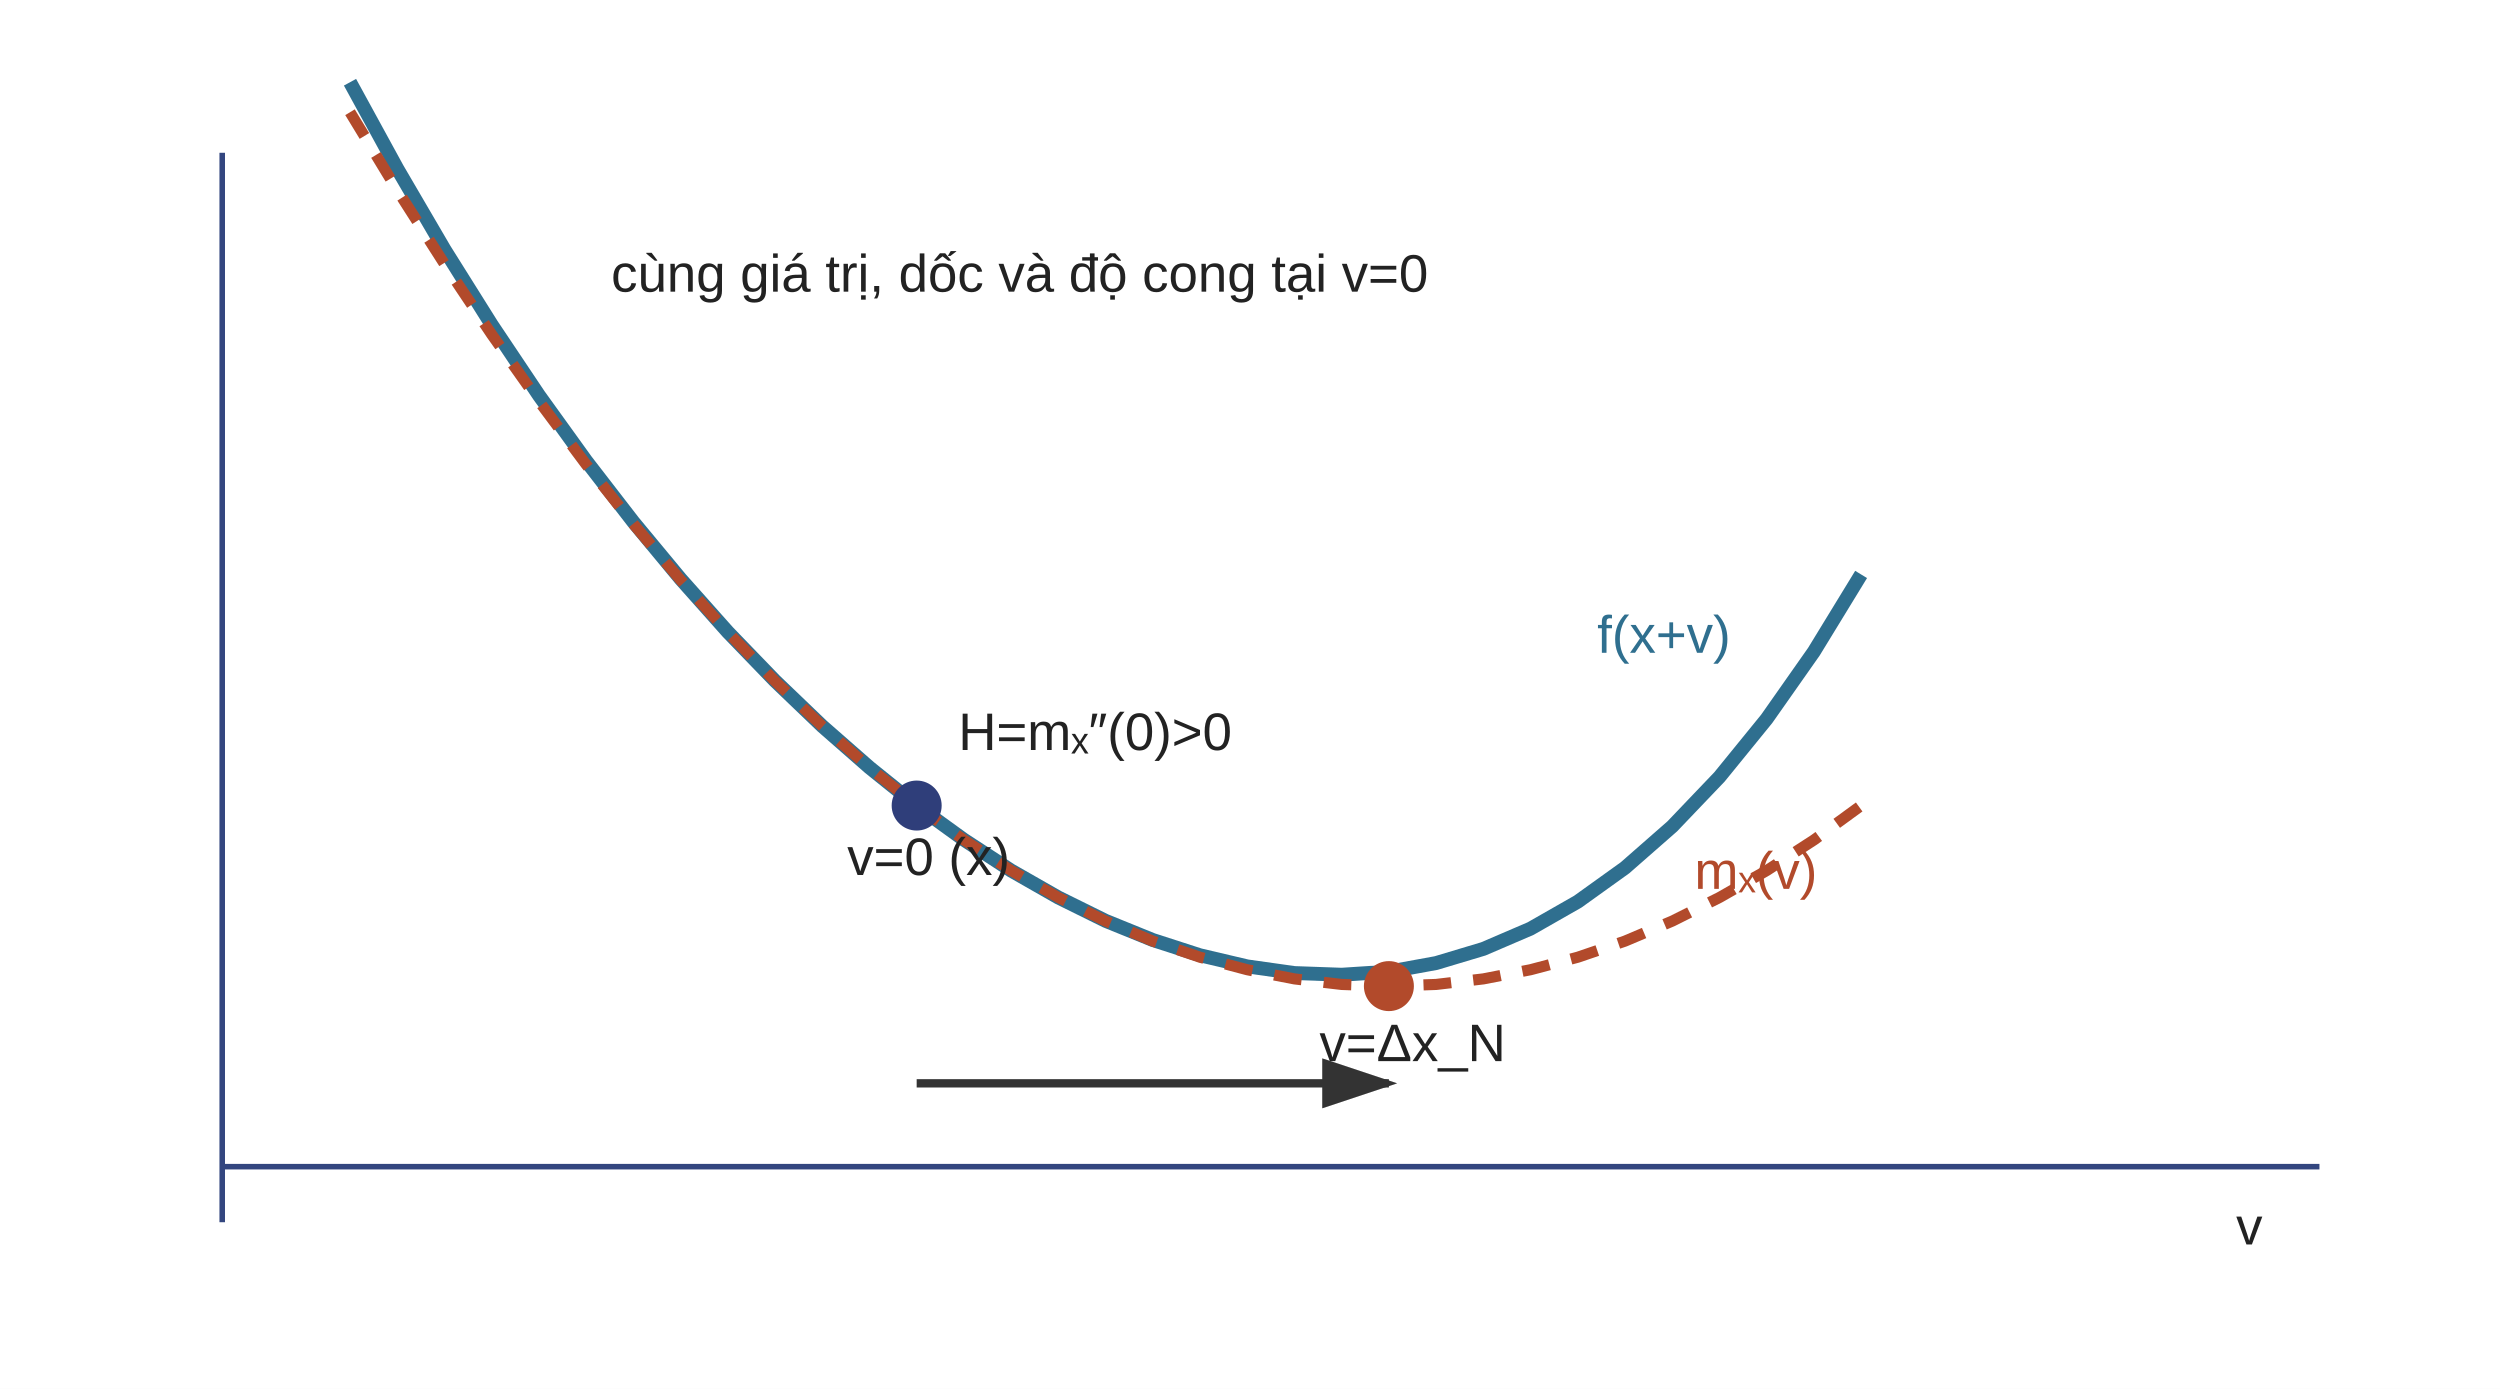
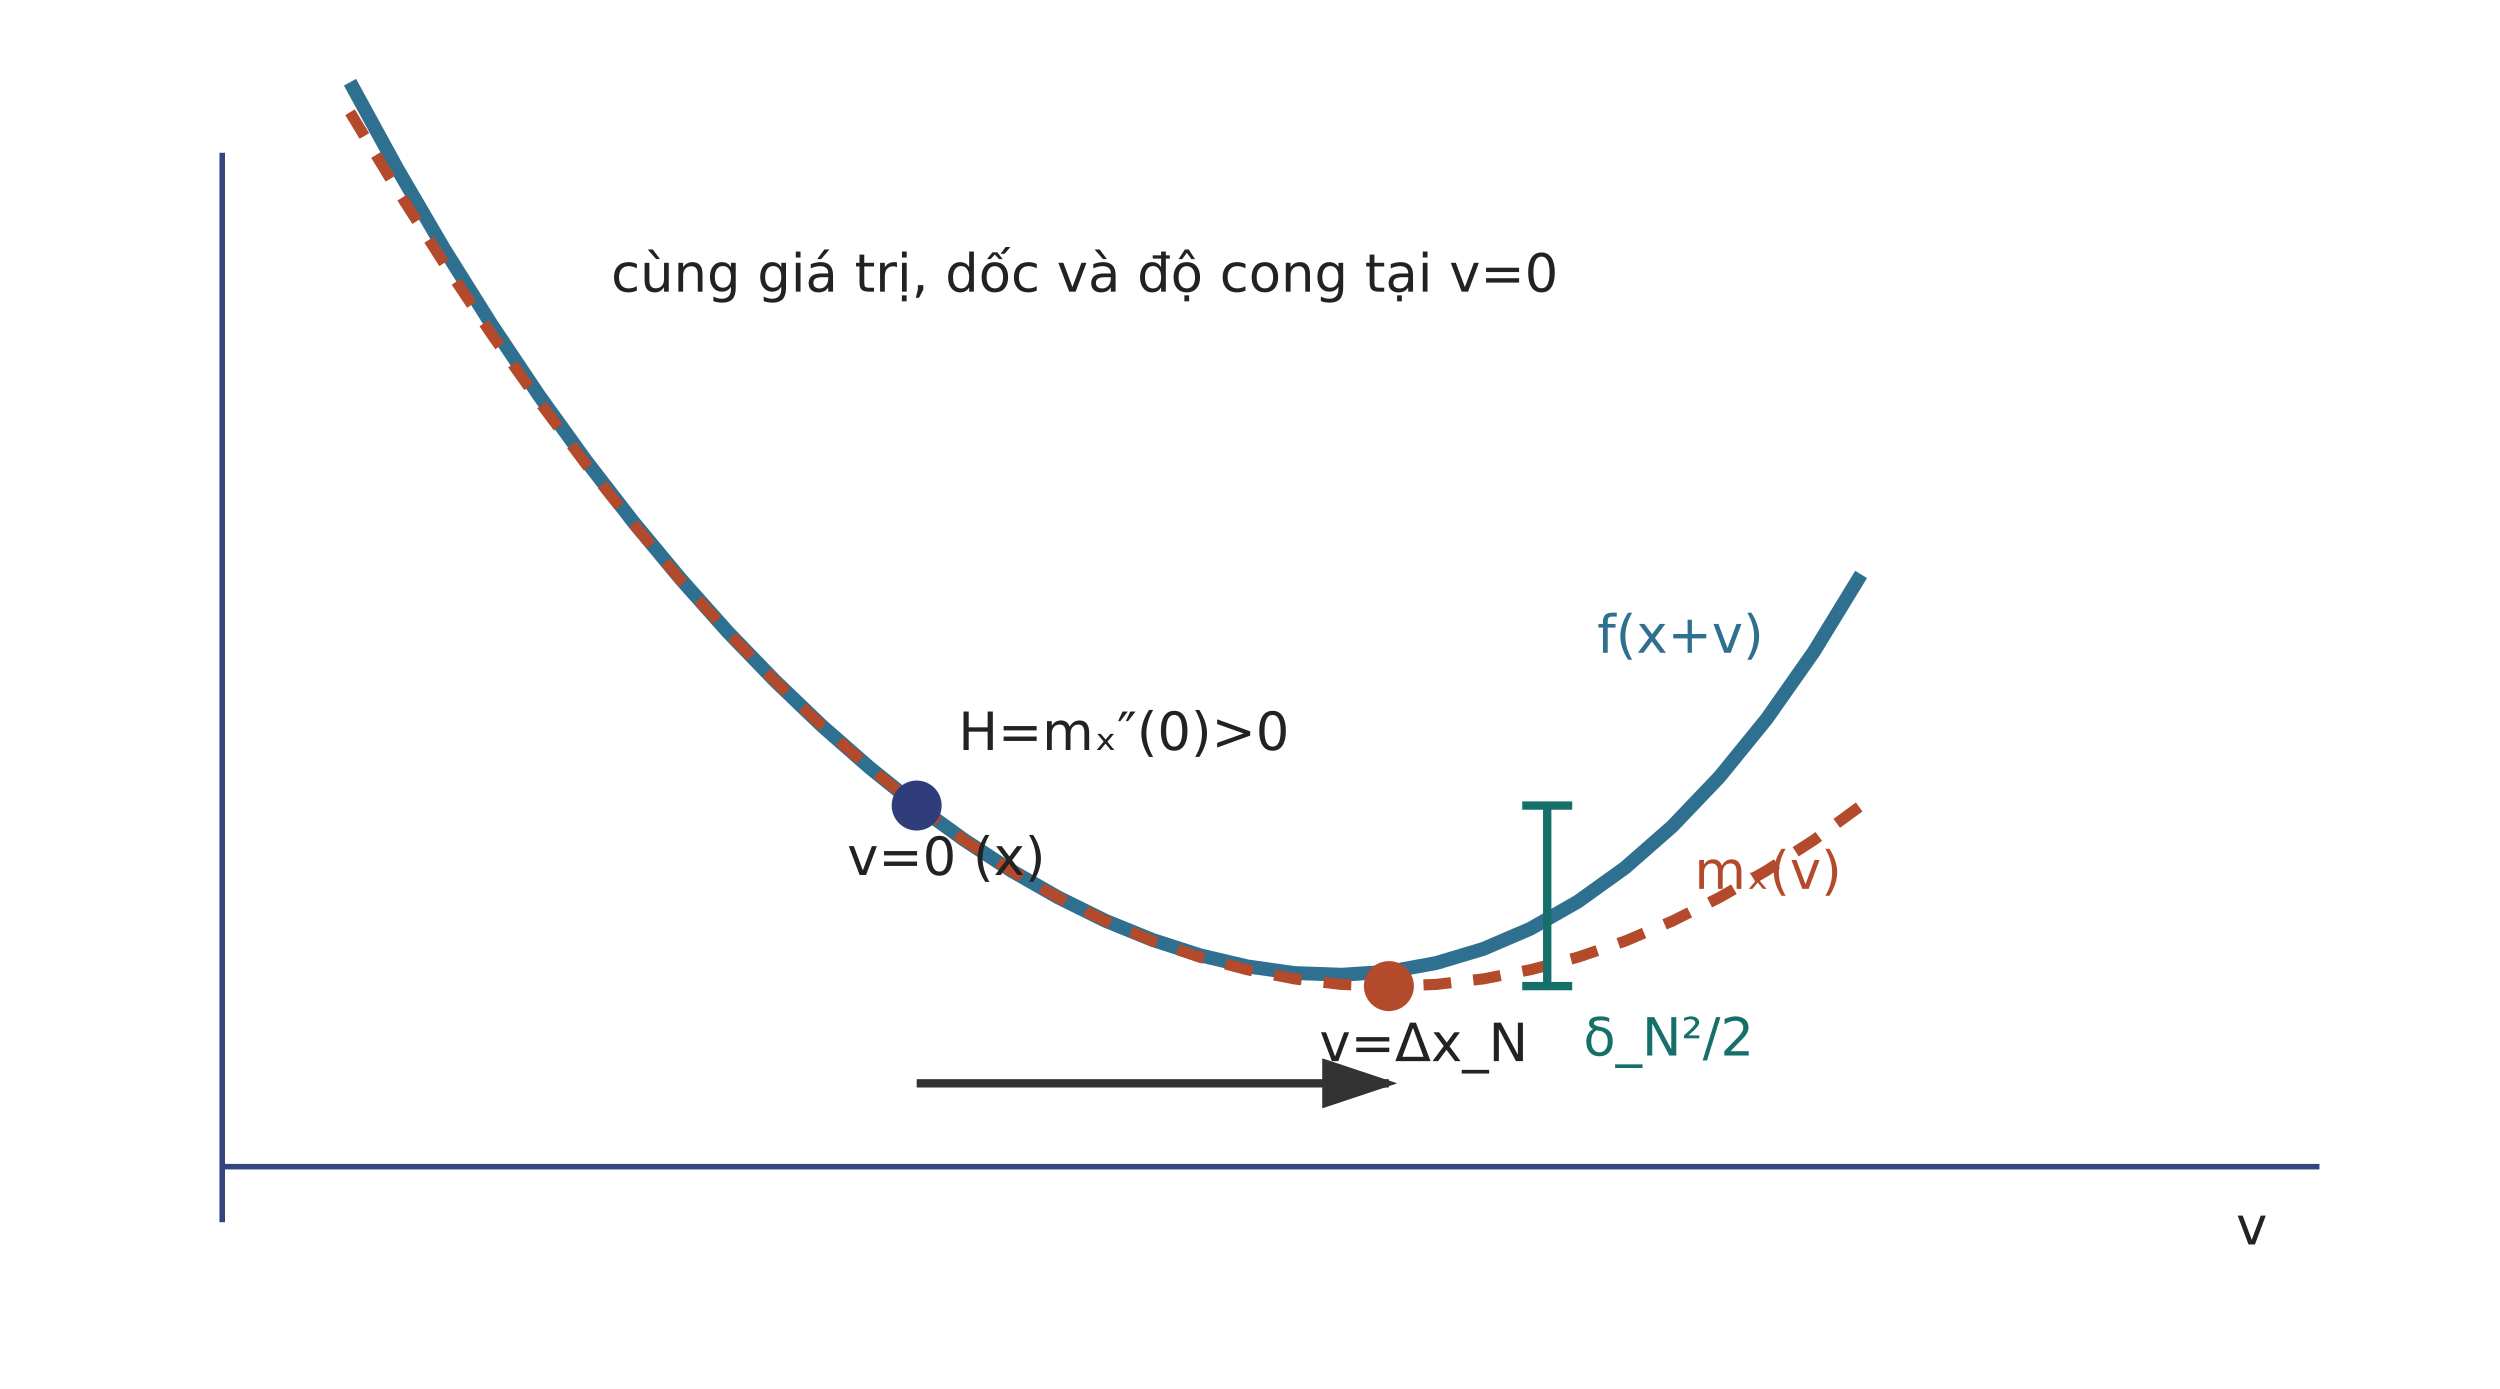
- <svg xmlns="http://www.w3.org/2000/svg" width="900" height="500" viewBox="0 0 900 500" role="img" aria-labelledby="title desc">
+ <svg xmlns="http://www.w3.org/2000/svg" width="900" height="500" viewBox="0 0 900 500" role="img" aria-labelledby="title desc" font-family="DejaVu Sans">
  <rect width="900" height="500" fill="#fff" />
  <g stroke="#33467f" stroke-width="2">
    <line x1="80" y1="420" x2="835" y2="420" />
    <line x1="80" y1="55" x2="80" y2="440" />
  </g>
  <polyline points="126.0,29.6 143.0,60.7 160.0,89.8 177.0,116.9 194.0,142.3 211.0,165.9 228.0,187.9 245.0,208.4 262.0,227.5 279.0,245.1 296.0,261.4 313.0,276.3 330.0,290.0 347.0,302.3 364.0,313.4 381.0,323.1 398.0,331.5 415.0,338.4 432.0,343.9 449.0,347.9 466.0,350.3 483.0,350.9 500.0,349.8 517.0,346.7 534.0,341.6 551.0,334.3 568.0,324.6 585.0,312.4 602.0,297.5 619.0,279.7 636.0,258.8 653.0,234.6 670.0,206.8" fill="none" stroke="#2f6f8f" stroke-width="5" />
  <polyline points="126.0,40.4 143.0,68.4 160.0,95.0 177.0,120.4 194.0,144.4 211.0,167.2 228.0,188.6 245.0,208.8 262.0,227.6 279.0,245.2 296.0,261.4 313.0,276.4 330.0,290.0 347.0,302.4 364.0,313.4 381.0,323.1 398.0,331.6 415.0,338.8 432.0,344.6 449.0,349.1 466.0,352.4 483.0,354.4 500.0,355.0 517.0,354.4 534.0,352.4 551.0,349.1 568.0,344.6 585.0,338.8 602.0,331.6 619.0,323.1 636.0,313.4 653.0,302.4 670.0,290.0" fill="none" stroke="#b24a2b" stroke-width="4" stroke-dasharray="10 8" />
  <circle cx="330" cy="290" r="9" fill="#2f3e7a" />
  <circle cx="500" cy="355" r="9" fill="#b24a2b" />
  <line x1="330" y1="390" x2="500" y2="390" stroke="#333" stroke-width="3" marker-end="url(#arrow)" />
+   <path d="M548 290h18M557 290v65M548 355h18" fill="none" stroke="#16706a" stroke-width="3" />
  <defs>
    <marker id="arrow" markerWidth="10" markerHeight="10" refX="8" refY="3" orient="auto">
      <path d="M0,0 L0,6 L9,3 z" fill="#333" />
    </marker>
  </defs>
-   <g font-family="Arial, sans-serif" font-size="19" fill="#222">
+   <g font-size="19" fill="#222">
    <text x="305" y="315">v=0 (x)</text>
    <text x="475" y="382">v=Δx_N</text>
    <text x="575" y="235" fill="#2f6f8f">f(x+v)</text>
    <text x="610" y="320" fill="#b24a2b">mₓ(v)</text>
    <text x="220" y="105">cùng giá trị, dốc và độ cong tại v=0</text>
    <text x="345" y="270">H=mₓ″(0)&gt;0</text>
+     <text x="570" y="380" fill="#16706a">δ_N²/2</text>
    <text x="805" y="448">v</text>
  </g>
</svg>
